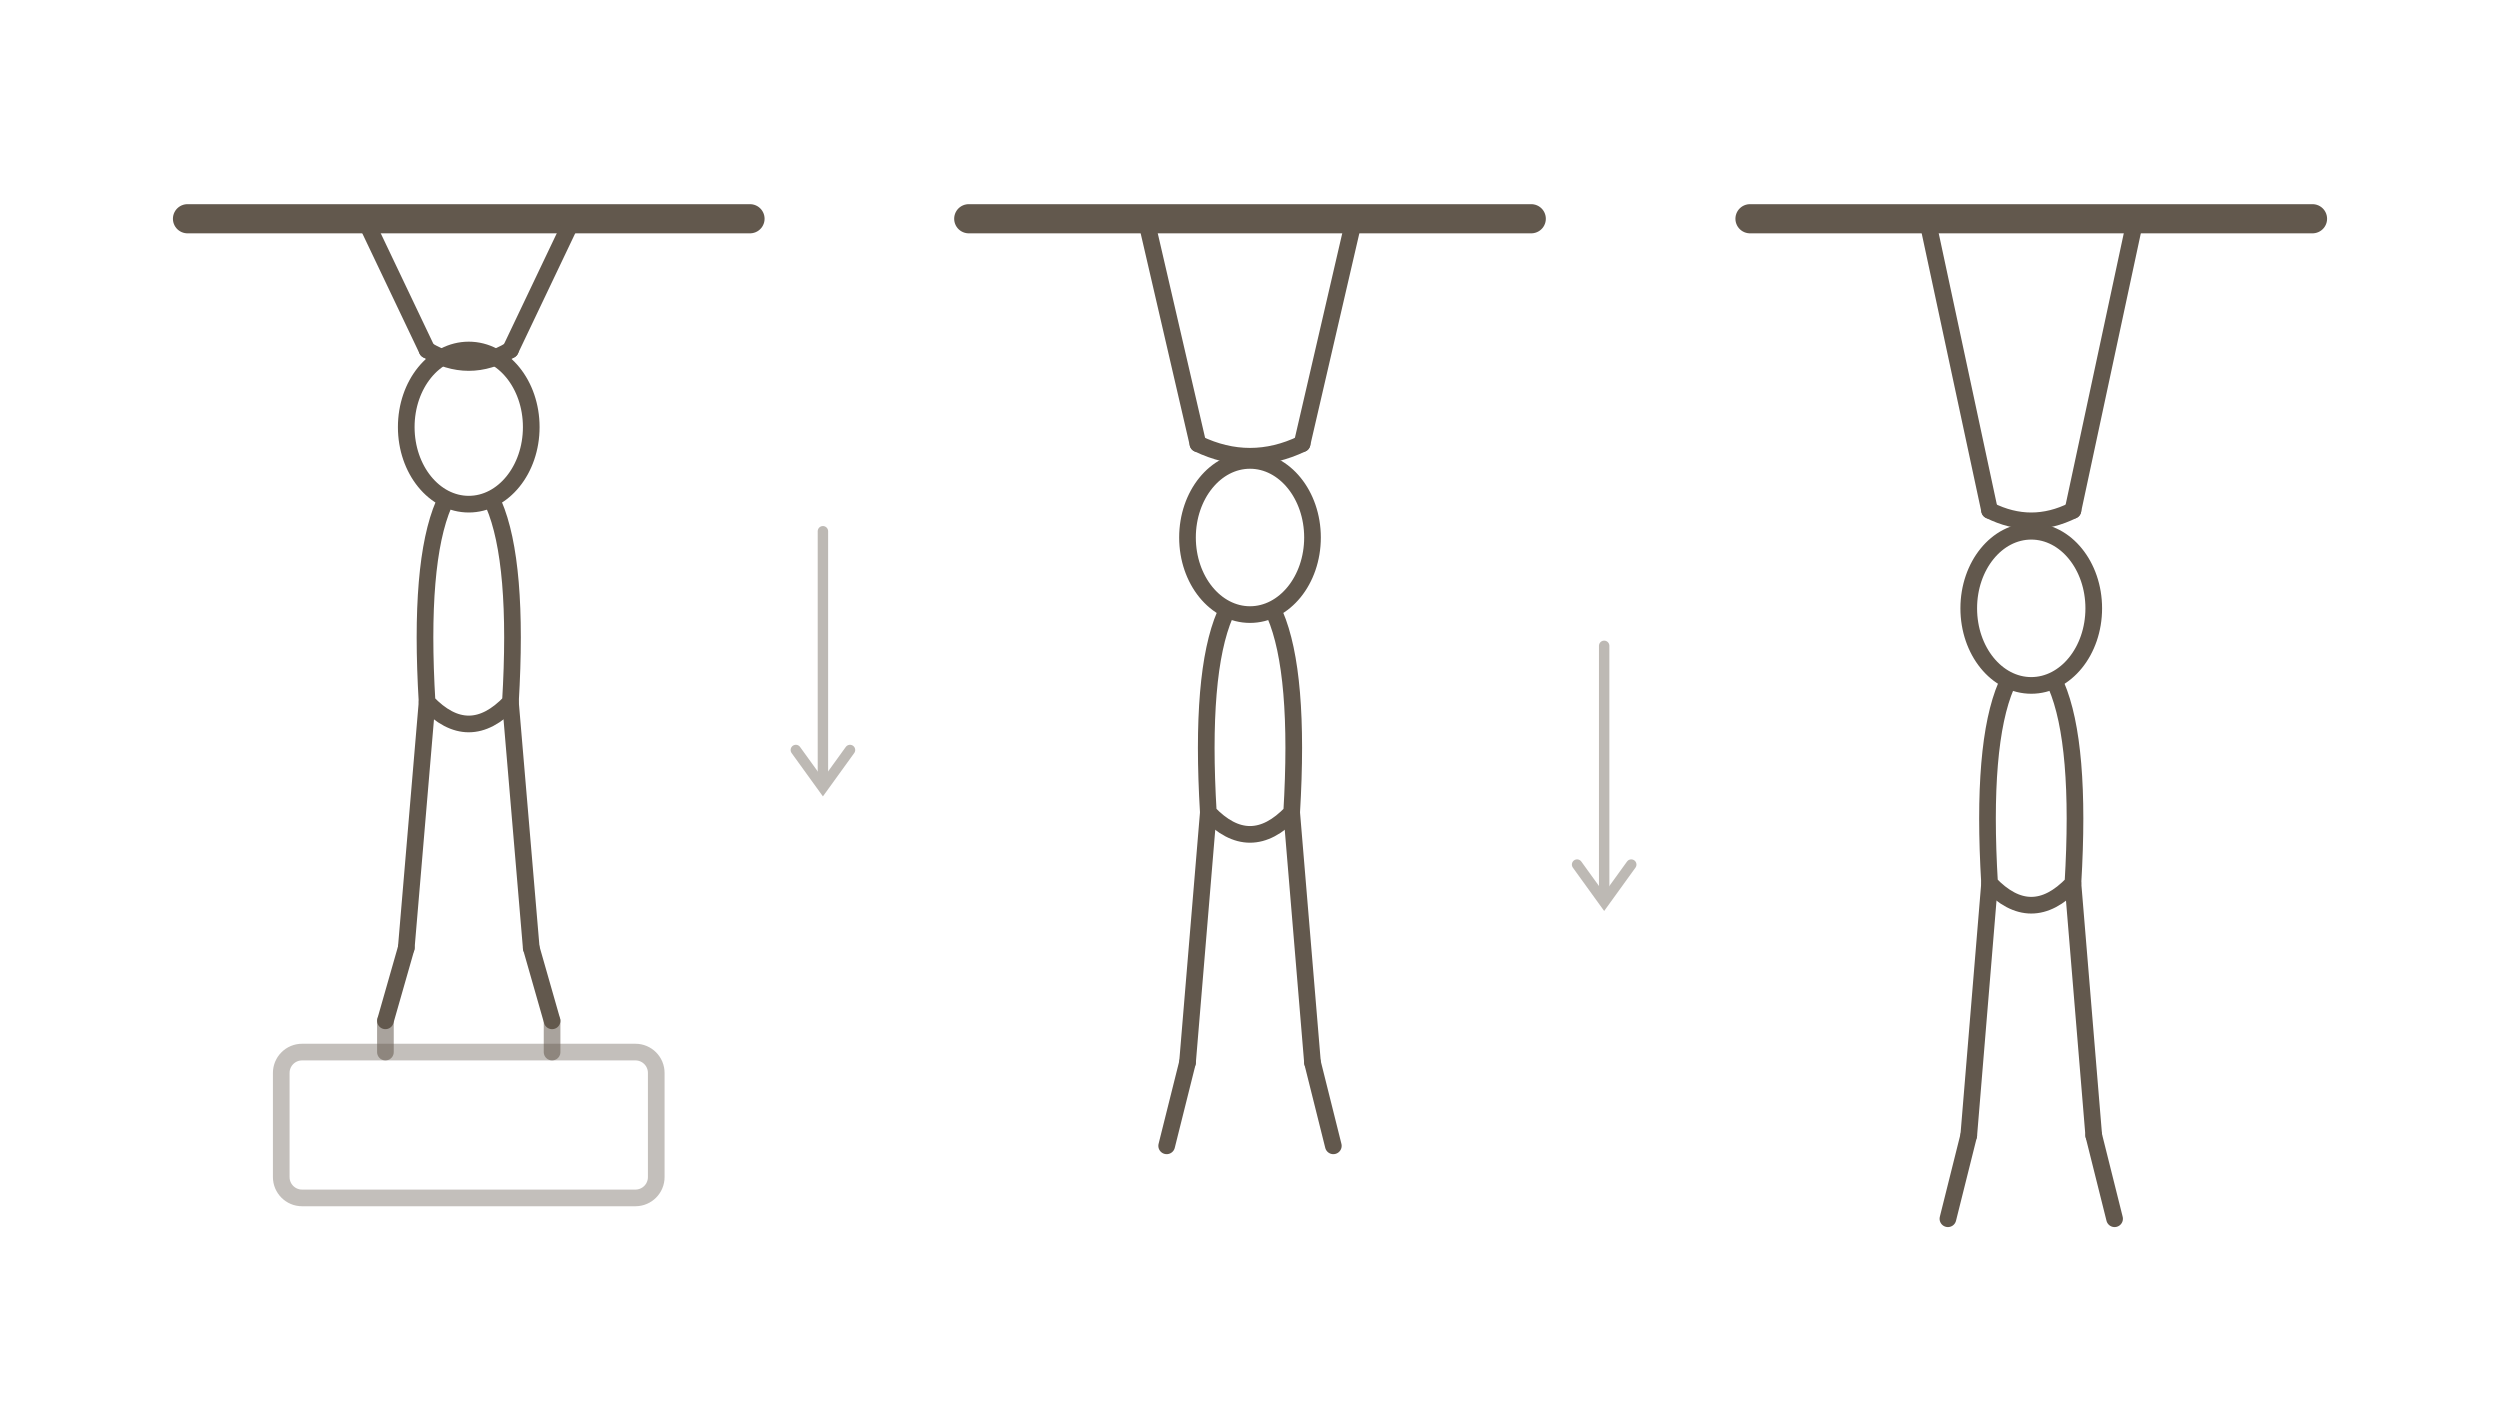
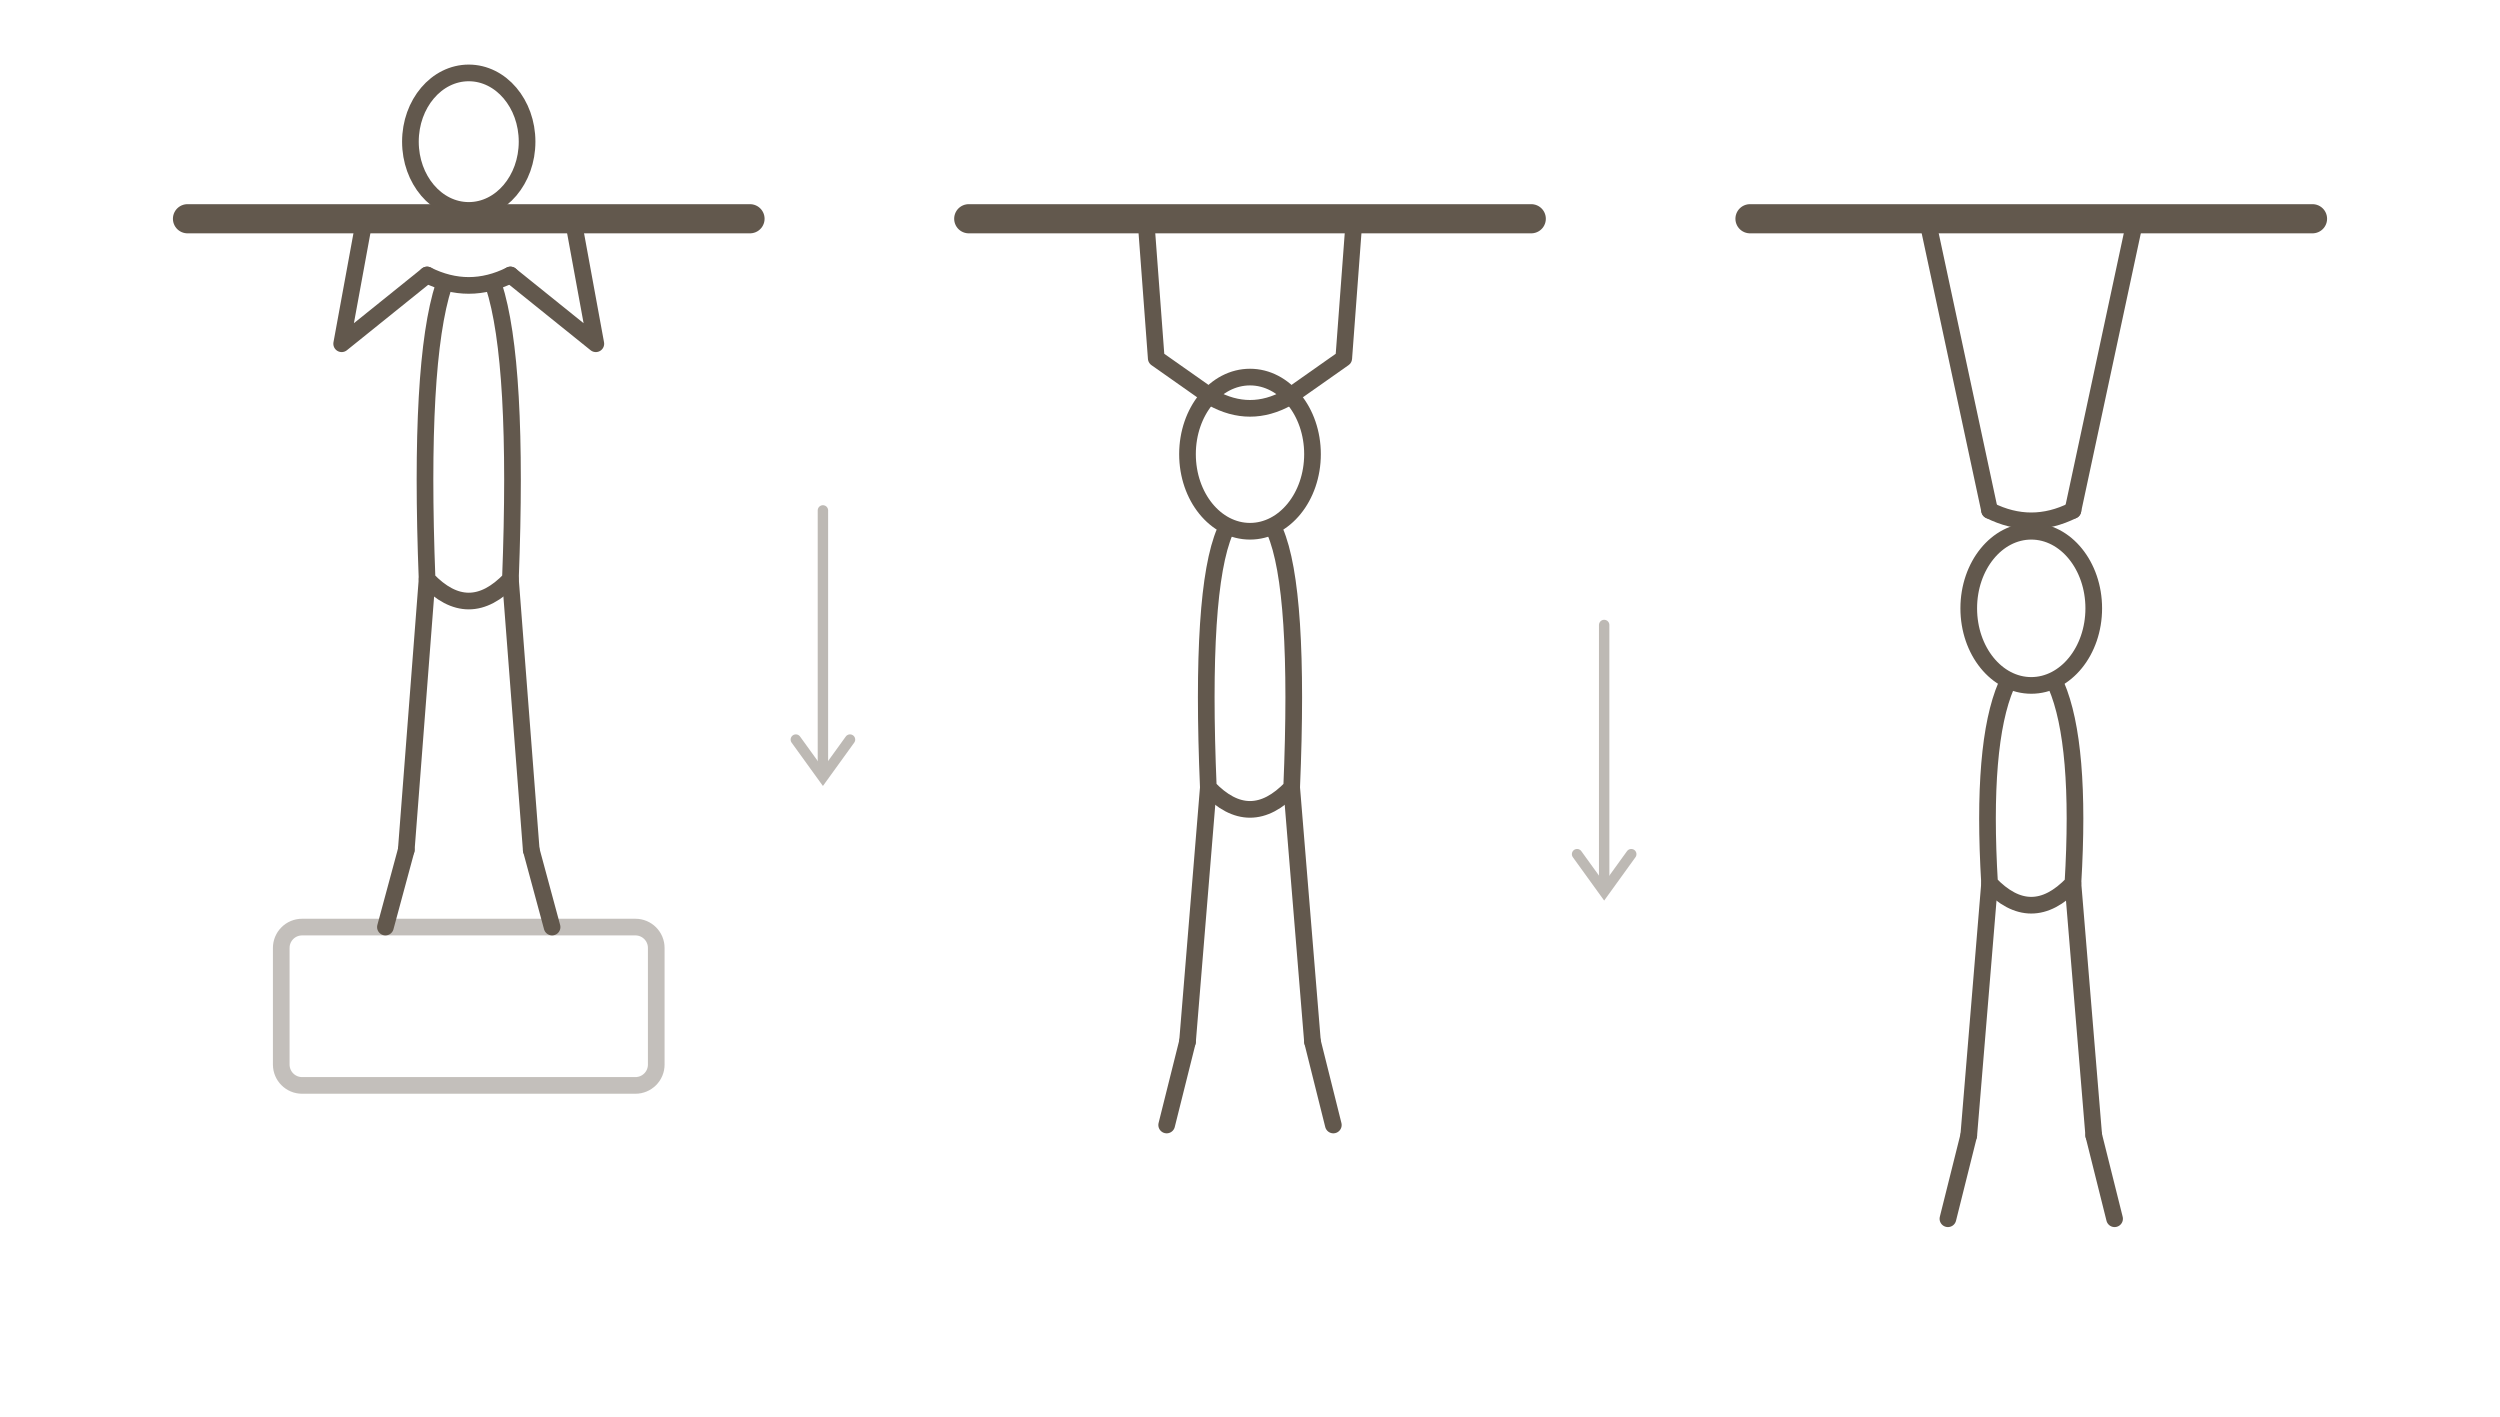
<svg xmlns="http://www.w3.org/2000/svg" viewBox="0 0 1200 680" role="img" aria-labelledby="title desc">
  <g fill="none" stroke="#62584d" stroke-width="8" stroke-linecap="round" stroke-linejoin="round">
    <path d="M90 105H360M465 105H735M840 105H1110" stroke-width="14" />
    <g>
-       <path d="M175 105L205 168M275 105L245 168" />
-       <path d="M205 168Q225 180 245 168" />
-       <ellipse cx="225" cy="205" rx="30" ry="37" />
-       <path d="M213 242Q201 270 205 337Q225 358 245 337Q249 270 237 242" />
-       <path d="M205 337L195 455M245 337L255 455" />
-       <path d="M195 455L185 490M255 455L265 490" />
-       <rect x="135" y="505" width="180" height="70" rx="10" opacity=".38" />
-       <path d="M185 490V505M265 490V505" opacity=".55" />
+       <ellipse cx="225" cy="68" rx="28" ry="33" />
+       <path d="M175 105L164 165L205 132M275 105L286 165L245 132" />
+       <path d="M205 132Q225 142 245 132" />
+       <path d="M213 137Q201 174 205 278Q225 299 245 278Q249 174 237 137" />
+       <path d="M205 278L195 408M245 278L255 408" />
+       <path d="M195 408L185 445M255 408L265 445" />
+       <rect x="135" y="445" width="180" height="76" rx="10" opacity=".38" />
    </g>
    <g>
-       <path d="M550 105L575 213M650 105L625 213" />
-       <path d="M575 213Q600 225 625 213" />
-       <ellipse cx="600" cy="258" rx="30" ry="37" />
-       <path d="M588 295Q576 323 580 390Q600 411 620 390Q624 323 612 295" />
-       <path d="M580 390L570 510M620 390L630 510" />
-       <path d="M570 510L560 550M630 510L640 550" />
+       <ellipse cx="600" cy="218" rx="30" ry="37" />
+       <path d="M550 105L555 172L582 191M650 105L645 172L618 191" />
+       <path d="M582 191Q600 201 618 191" />
+       <path d="M588 255Q576 283 580 378Q600 399 620 378Q624 283 612 255" />
+       <path d="M580 378L570 500M620 378L630 500" />
+       <path d="M570 500L560 540M630 500L640 540" />
    </g>
    <g>
      <path d="M925 105L955 245M1025 105L995 245" />
      <path d="M955 245Q975 255 995 245" />
      <ellipse cx="975" cy="292" rx="30" ry="37" />
      <path d="M963 329Q951 357 955 424Q975 445 995 424Q999 357 987 329" />
      <path d="M955 424L945 545M995 424L1005 545" />
      <path d="M945 545L935 585M1005 545L1015 585" />
    </g>
  </g>
  <g fill="none" stroke="#62584d" stroke-width="5" stroke-linecap="round" opacity=".42">
-     <path d="M395 255v120" />
-     <path d="M382 360l13 18 13-18" />
-     <path d="M770 310v120" />
-     <path d="M757 415l13 18 13-18" />
+     <path d="M395 245v125" />
+     <path d="M382 355l13 18 13-18" />
+     <path d="M770 300v125" />
+     <path d="M757 410l13 18 13-18" />
  </g>
</svg>
